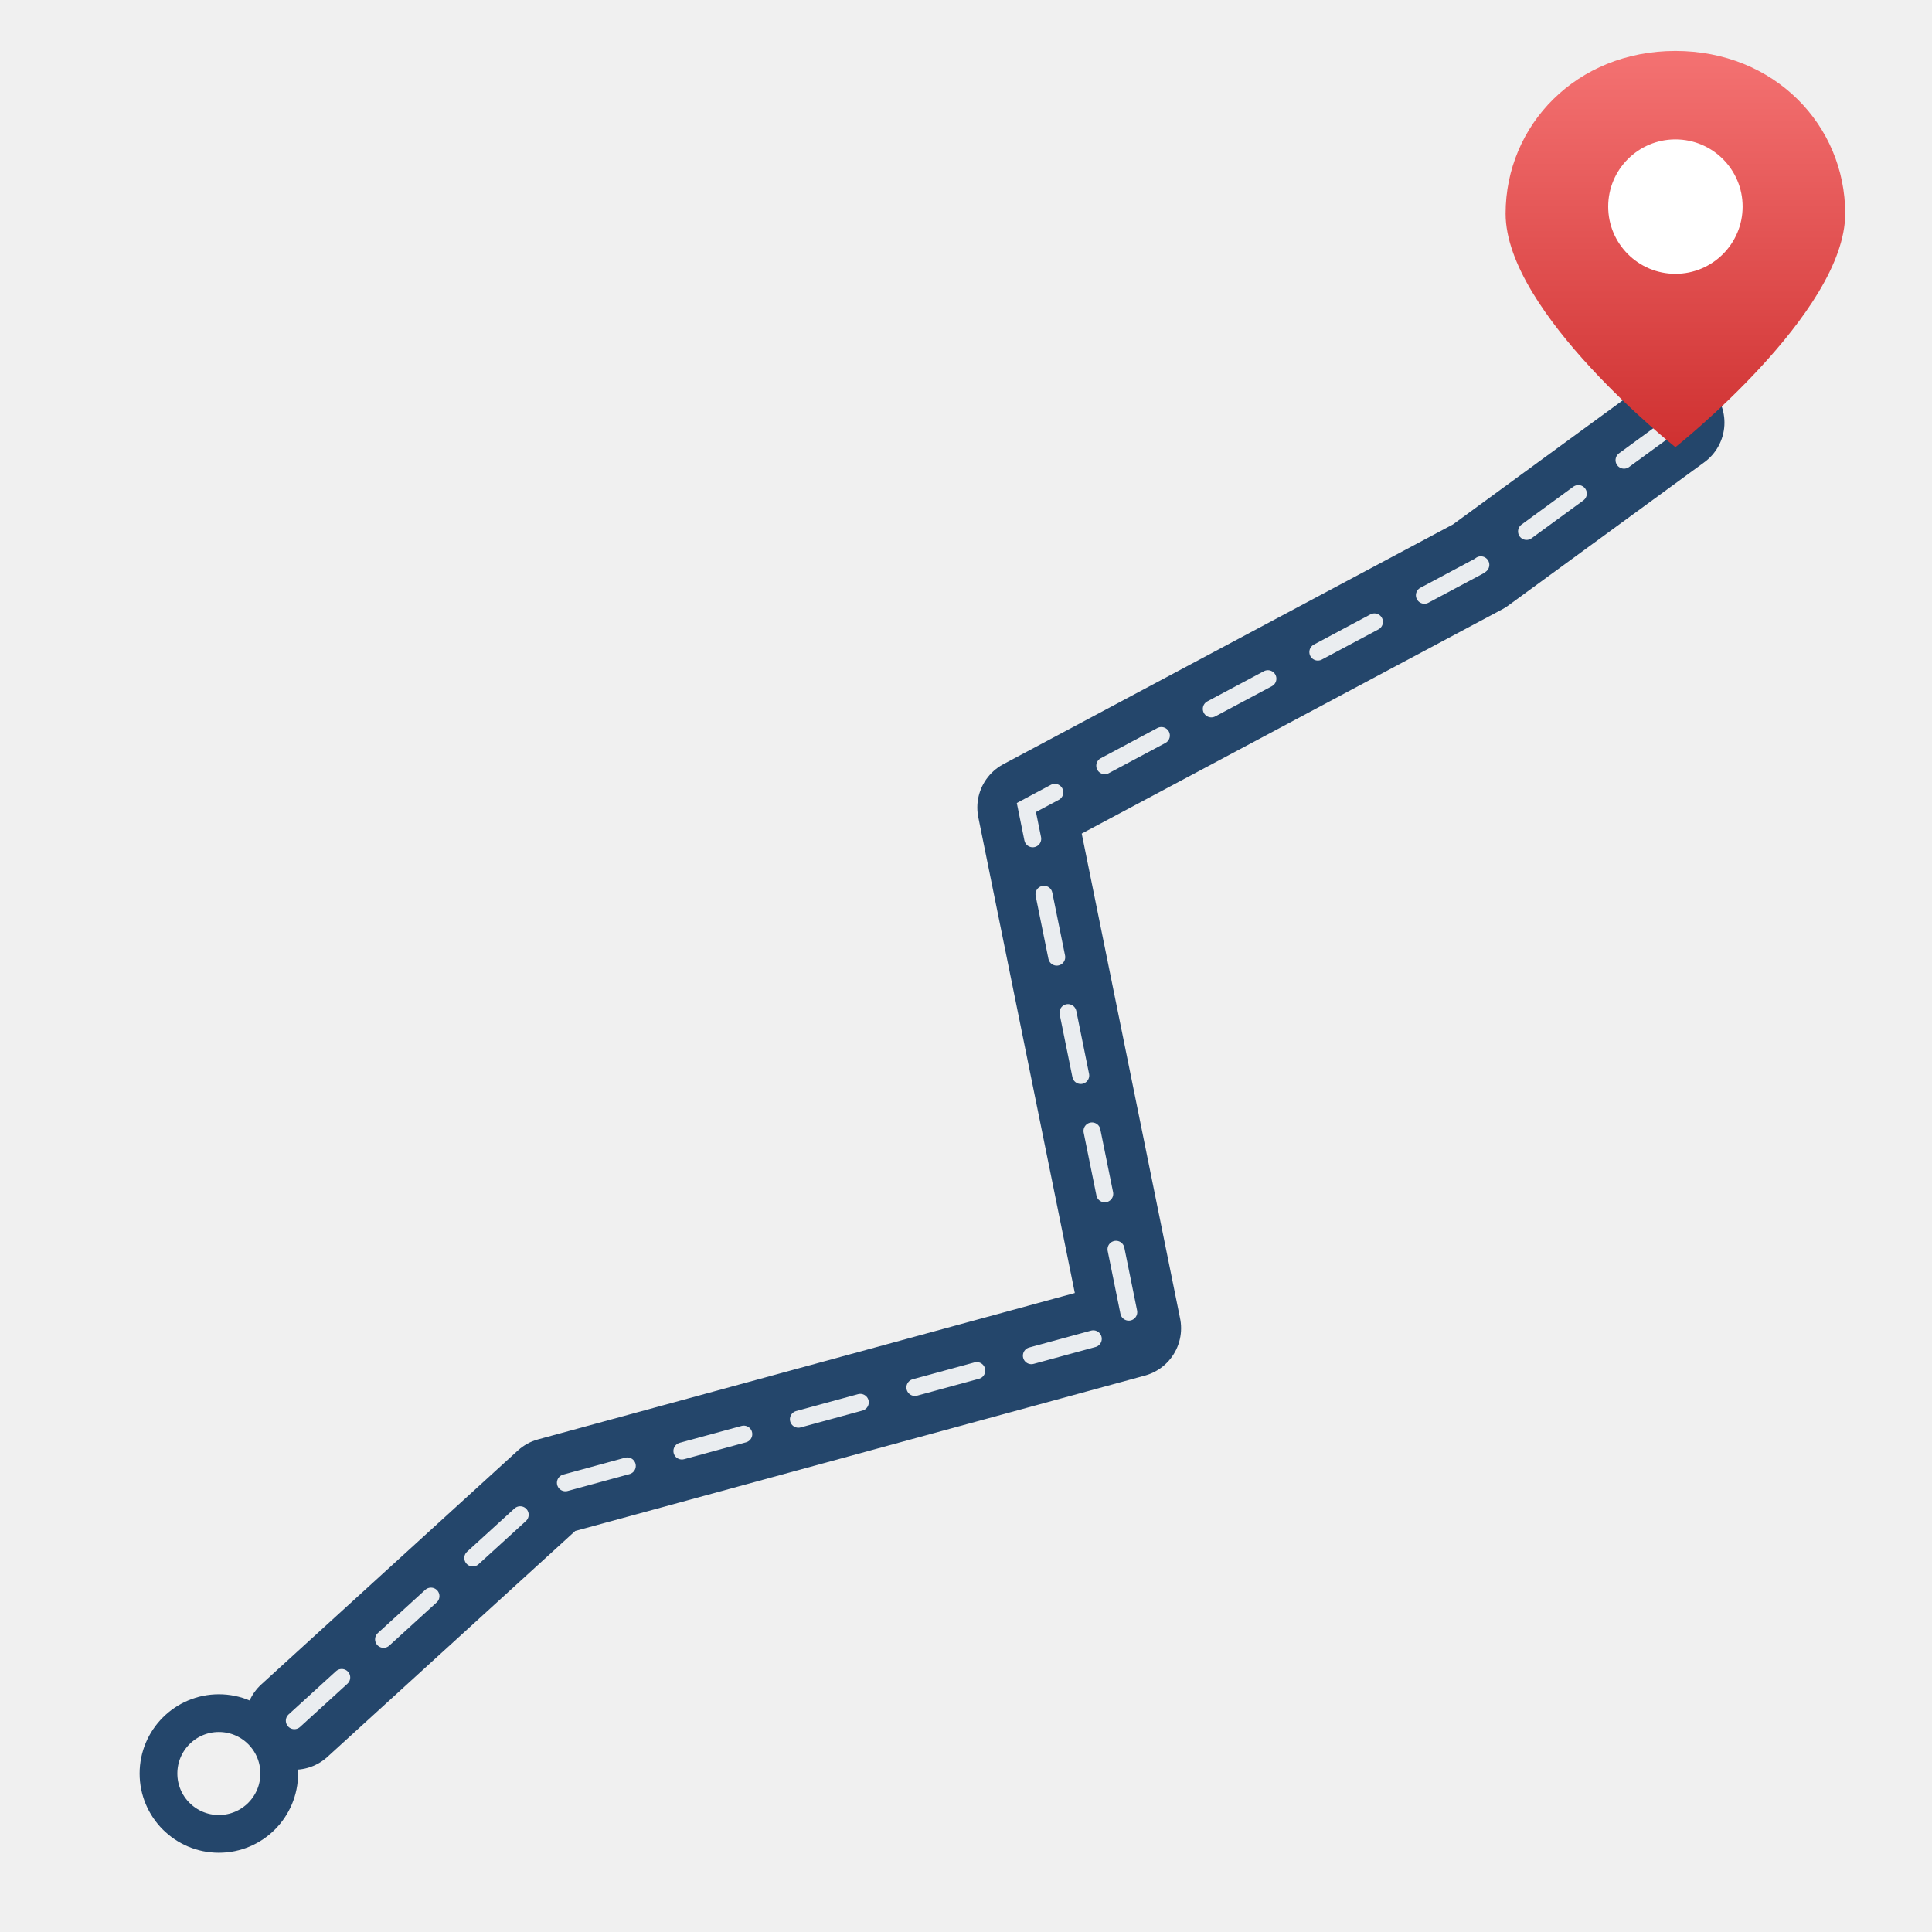
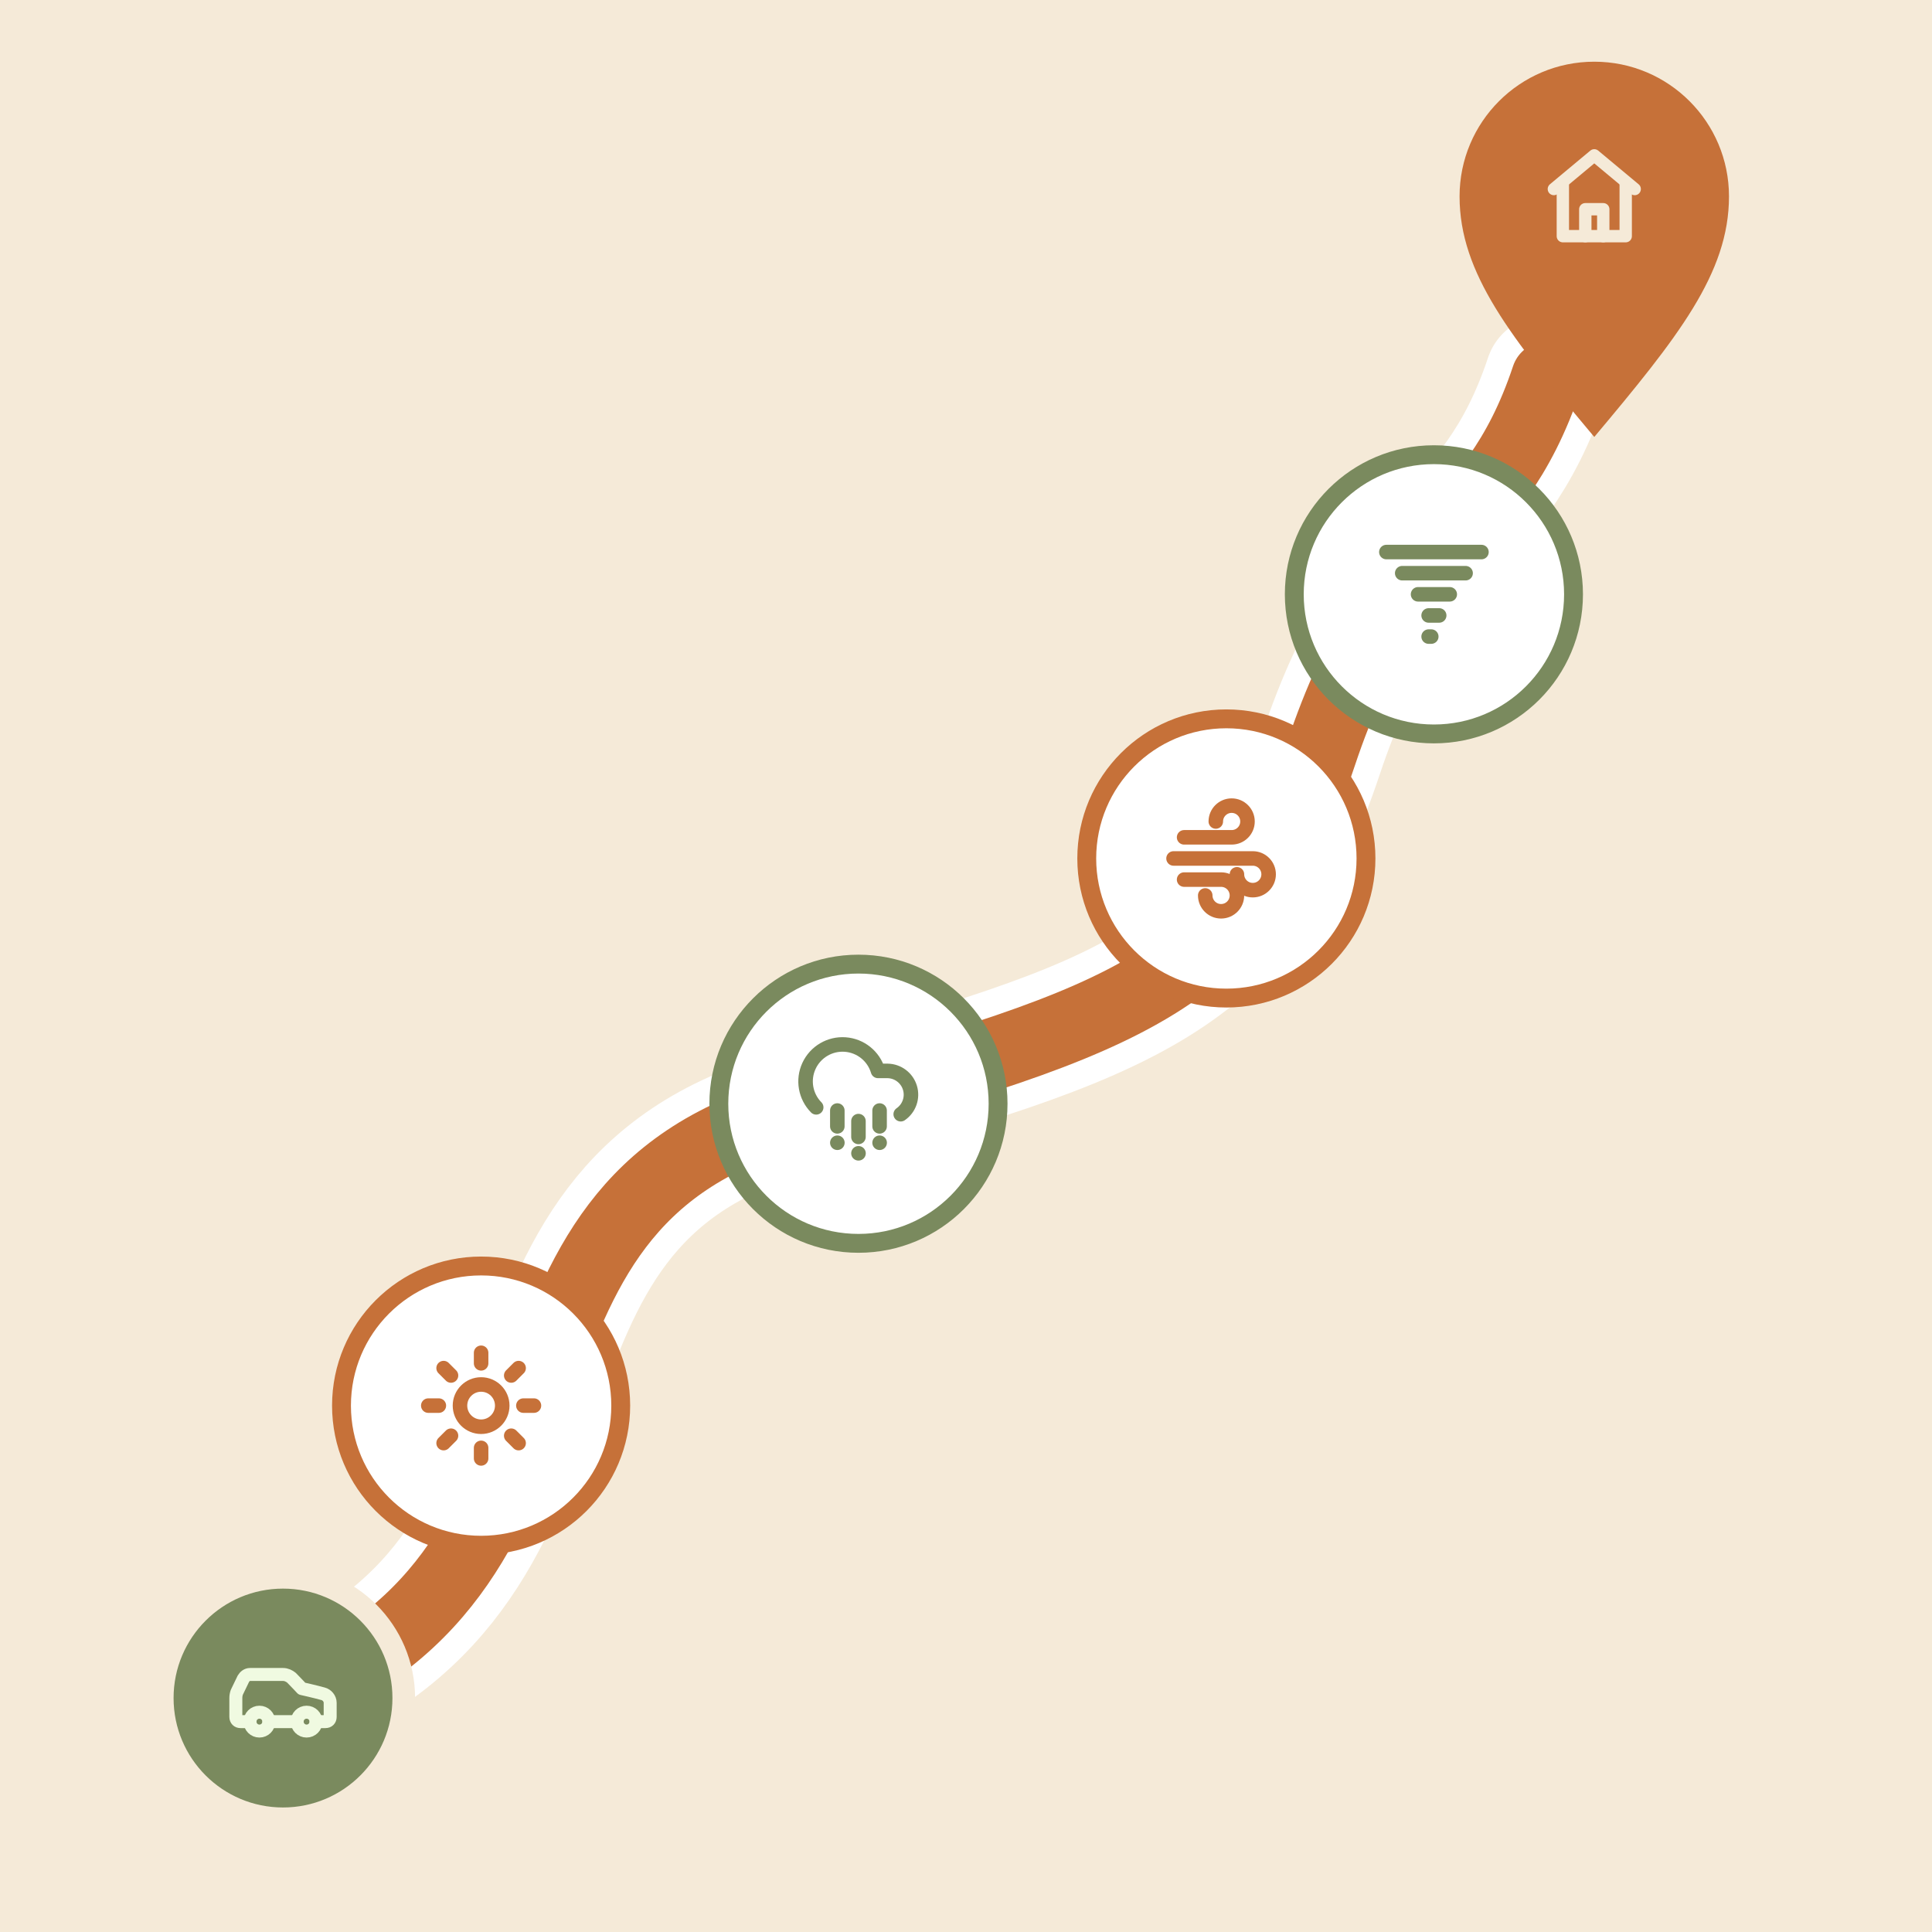
- <svg xmlns="http://www.w3.org/2000/svg" viewBox="0 0 512 512">
-   <defs>
-     <linearGradient id="r" x1="0" y1="0" x2="0" y2="1">
-       <stop offset="0" stop-color="#F47272" />
-       <stop offset="1" stop-color="#CF3131" />
-     </linearGradient>
-   </defs>
-   <polyline points="78,456 146,394 300,352 272,214 392,150 444,112" fill="none" stroke="#24466B" stroke-width="26" stroke-linecap="round" stroke-linejoin="round" />
-   <polyline points="78,456 146,394 300,352 272,214 392,150 444,112" fill="none" stroke="#FFF" stroke-width="4.5" stroke-dasharray="17 15" stroke-linecap="round" opacity=".9" />
-   <circle cx="58" cy="470" r="16" fill="none" stroke="#24466B" stroke-width="10" />
-   <image x="98" y="346" width="96" height="96" />
-   <image x="252" y="304" width="96" height="96" />
-   <image x="224" y="166" width="96" height="96" />
-   <image x="344" y="102" width="96" height="96" />
-   <g transform="translate(384,6) scale(1.875)">
-     <path d="M32 4 C18 4 8 14.5 8 27 C8 41 32 60 32 60 C32 60 56 41 56 27 C56 14.5 46 4 32 4 Z" fill="url(#r)" />
-     <circle cx="32" cy="26" r="9.5" fill="#FFF" />
+ <svg xmlns="http://www.w3.org/2000/svg" viewBox="0 0 1024 1024" width="1024" height="1024">
+   <rect width="1024" height="1024" fill="#f5ead8" />
+   <path d="M150 900 C 330 830 240 640 420 590 S 660 520 700 400 S 790 290 820 200" stroke="#ffffff" stroke-width="66" fill="none" stroke-linecap="round" />
+   <path d="M150 900 C 330 830 240 640 420 590 S 660 520 700 400 S 790 290 820 200" stroke="#c67139" stroke-width="38" fill="none" stroke-linecap="round" />
+   <g transform="translate(150,900)">
+     <circle r="64" fill="#7a8a5e" stroke="#f5ead8" stroke-width="12" />
+     <g transform="translate(-30,-30) scale(2.5)" fill="none" stroke="#f0fae1" stroke-width="2.75" stroke-linecap="round" stroke-linejoin="round">
+       <path d="M19 17h2c.6 0 1-.4 1-1v-3c0-.9-.7-1.7-1.5-1.9C18.7 10.6 16 10 16 10s-1.3-1.4-2.2-2.3c-.5-.4-1.1-.7-1.8-.7H5c-.6 0-1.1.4-1.4.9l-1.4 2.9A3.7 3.7 0 0 0 2 12v4c0 .6.4 1 1 1h2" />
+       <circle cx="7" cy="17" r="2" />
+       <path d="M9 17h6" />
+       <circle cx="17" cy="17" r="2" />
+     </g>
+   </g>
+   <g transform="translate(255,745)">
+     <circle r="74" fill="#ffffff" stroke="#c67139" stroke-width="10" />
+     <g transform="translate(-33.6,-33.6) scale(2.8)" fill="none" stroke="#c67139" stroke-width="2.75" stroke-linecap="round" stroke-linejoin="round">
+       <circle cx="12" cy="12" r="4" />
+       <path d="M12 2v2M12 20v2M4.9 4.9l1.4 1.4M17.7 17.7l1.4 1.4M2 12h2M20 12h2M4.9 19.1l1.4-1.4M17.7 6.3l1.4-1.4" />
+     </g>
+   </g>
+   <g transform="translate(455,585)">
+     <circle r="74" fill="#ffffff" stroke="#7a8a5e" stroke-width="10" />
+     <g transform="translate(-33.6,-37) scale(2.8)" fill="none" stroke="#7a8a5e" stroke-width="2.75" stroke-linecap="round" stroke-linejoin="round">
+       <path d="M4 13.9A7 7 0 1 1 15.7 7h1.8a4.5 4.5 0 0 1 2.5 8.2" />
+       <path d="M8 14.5v3M16 14.5v3M12 16.5v3" />
+       <path d="M8 20.6h.01M12 22.6h.01M16 20.6h.01" />
+     </g>
+   </g>
+   <g transform="translate(650,455)">
+     <circle r="74" fill="#ffffff" stroke="#c67139" stroke-width="10" />
+     <g transform="translate(-33.6,-33.6) scale(2.8)" fill="none" stroke="#c67139" stroke-width="2.75" stroke-linecap="round" stroke-linejoin="round">
+       <path d="M4 8h9a3 3 0 1 0-3-3M2 12h15a3 3 0 1 1-3 3M4 16h7a3 3 0 1 1-3 3" />
+     </g>
+   </g>
+   <g transform="translate(760,315)">
+     <circle r="74" fill="#ffffff" stroke="#7a8a5e" stroke-width="10" />
+     <g transform="translate(-33.6,-33.6) scale(2.8)" fill="none" stroke="#7a8a5e" stroke-width="2.75" stroke-linecap="round" stroke-linejoin="round">
+       <path d="M21 4H3M18 8H6M15 12H9M13 16h-2M11.5 20h-.5" />
+     </g>
+   </g>
+   <g transform="translate(845,150) scale(0.85)">
+     <path d="M0 96 C -52 34 -84 -6 -84 -54 A 84 84 0 1 1 84 -54 C 84 -6 52 34 0 96 Z" fill="#c67139" />
+     <g transform="translate(-33.6,-88) scale(2.8)" fill="none" stroke="#f5ead8" stroke-width="2.75" stroke-linecap="round" stroke-linejoin="round">
+       <path d="M3 10.5 12 3l9 7.5" />
+       <path d="M5 9.5V21h14V9.5" />
+       <path d="M10 21v-6h4v6" />
+     </g>
  </g>
</svg>
